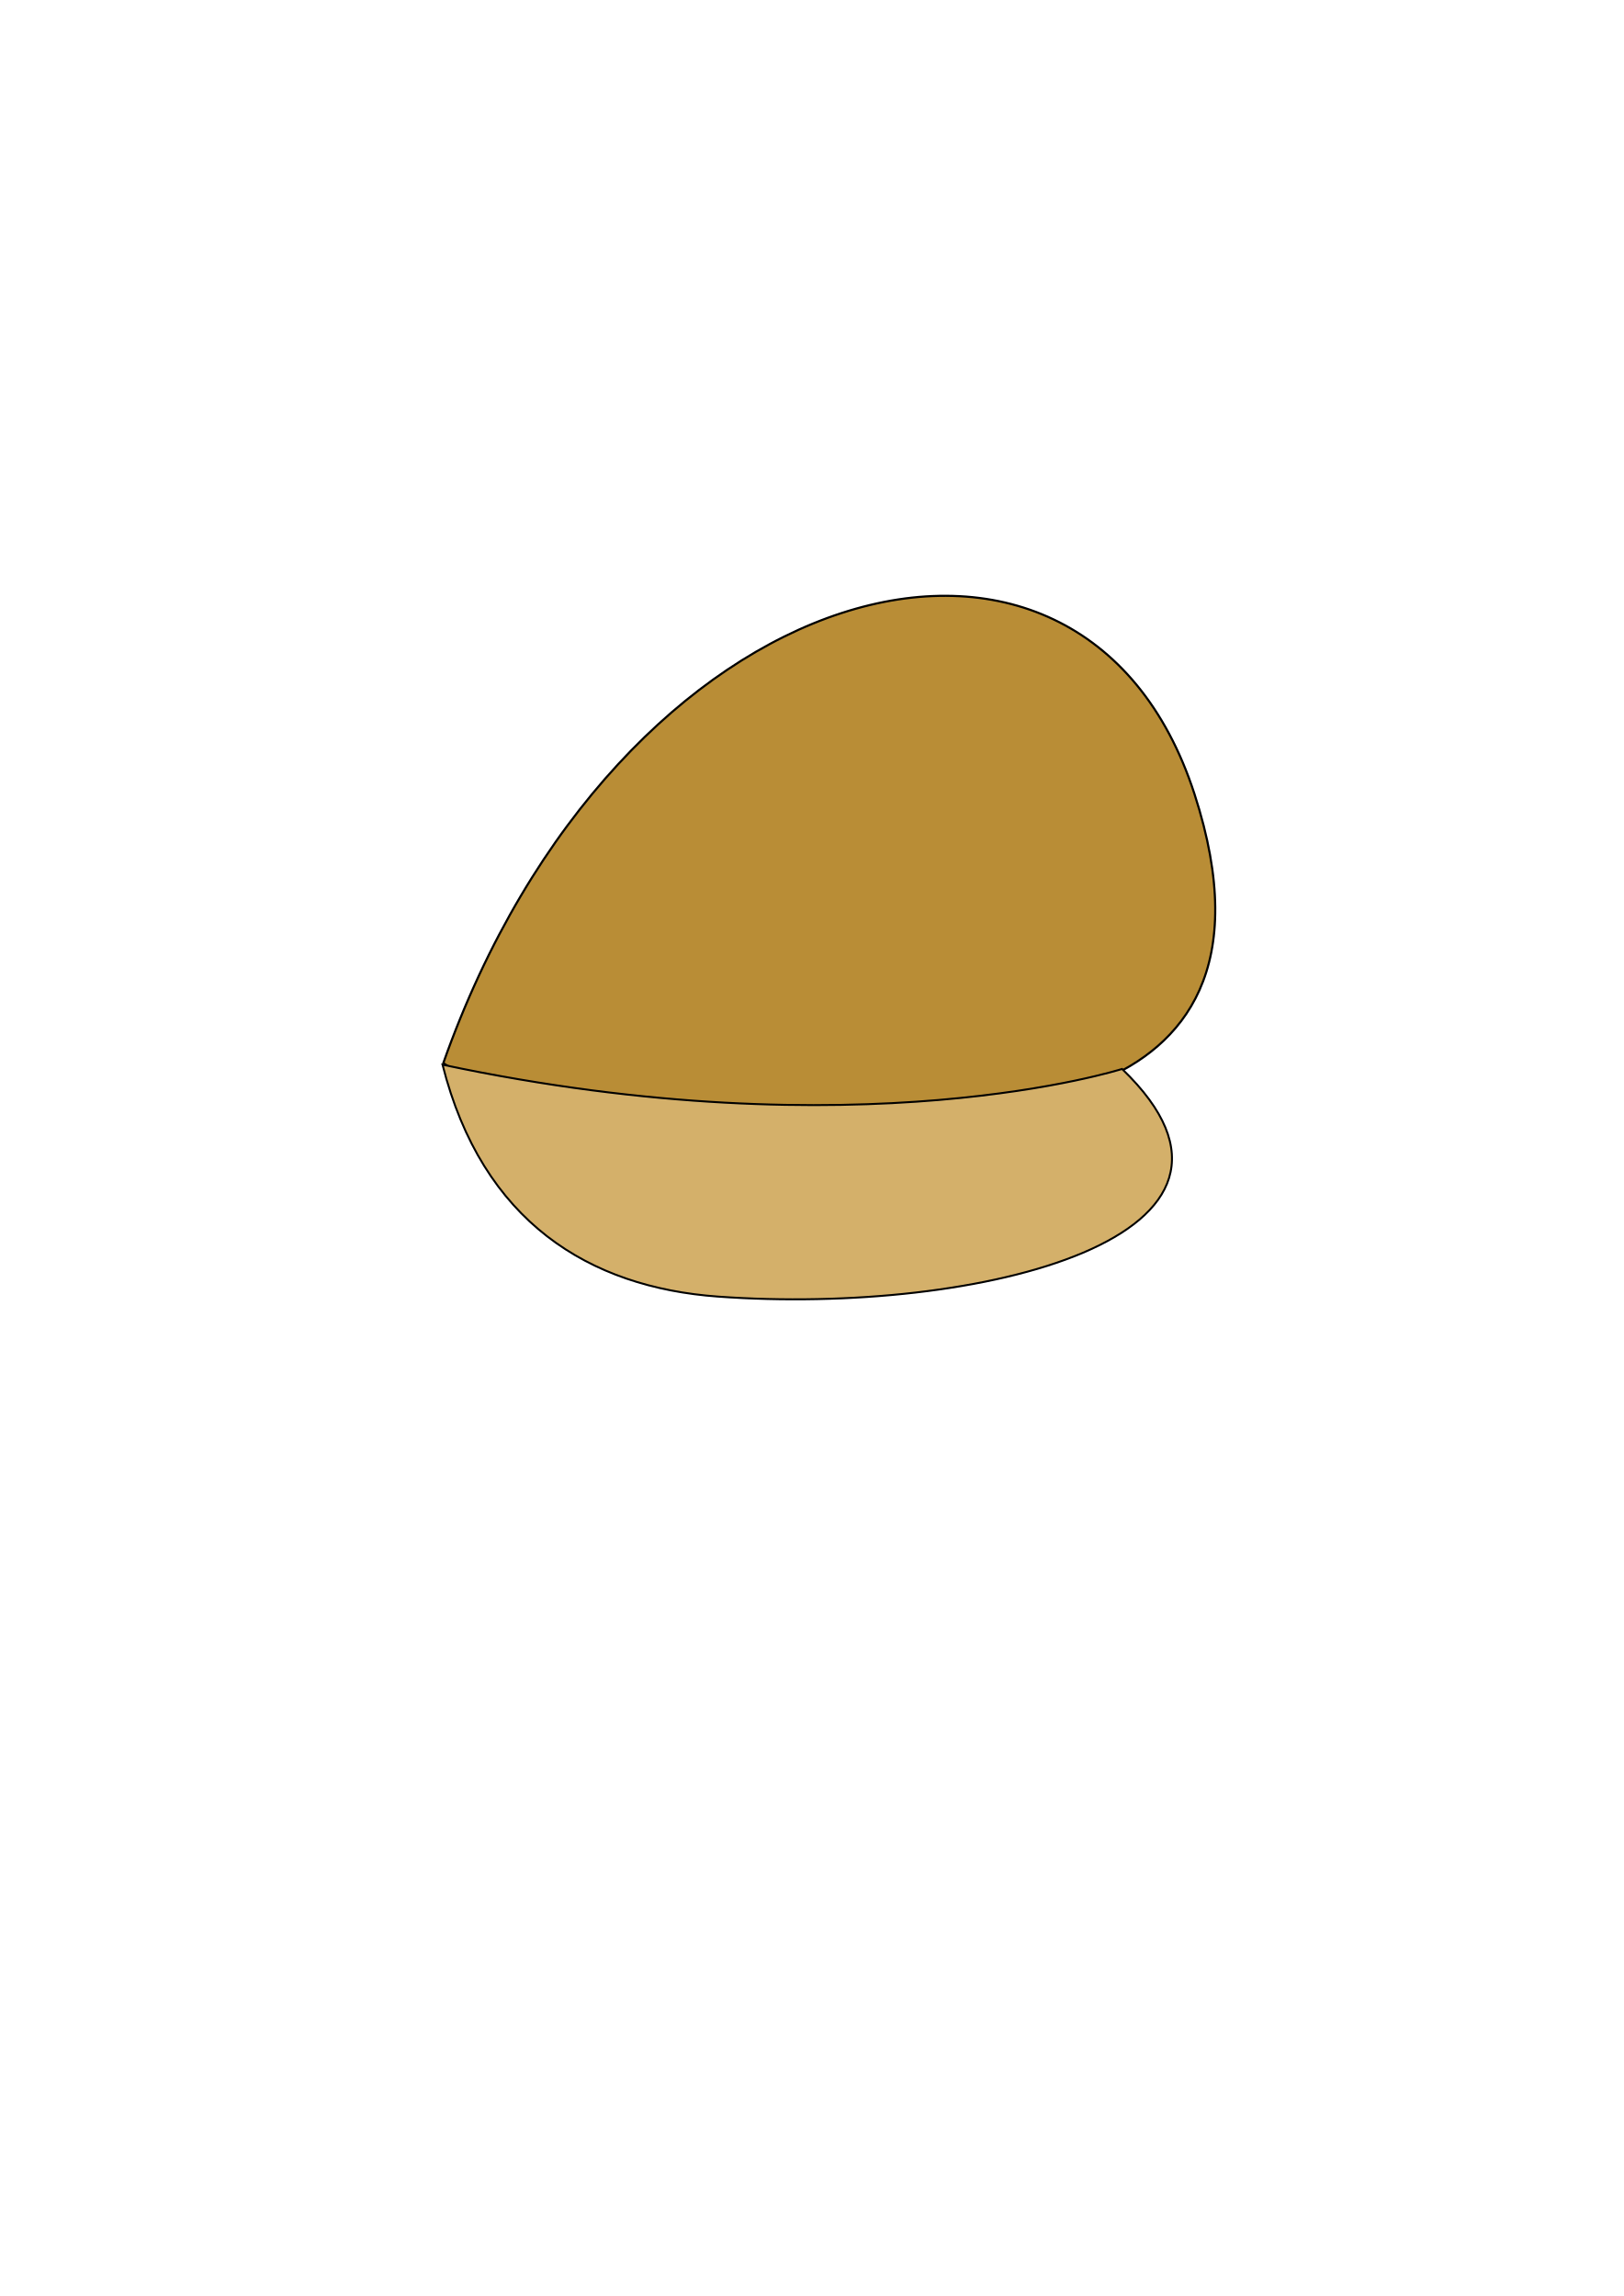
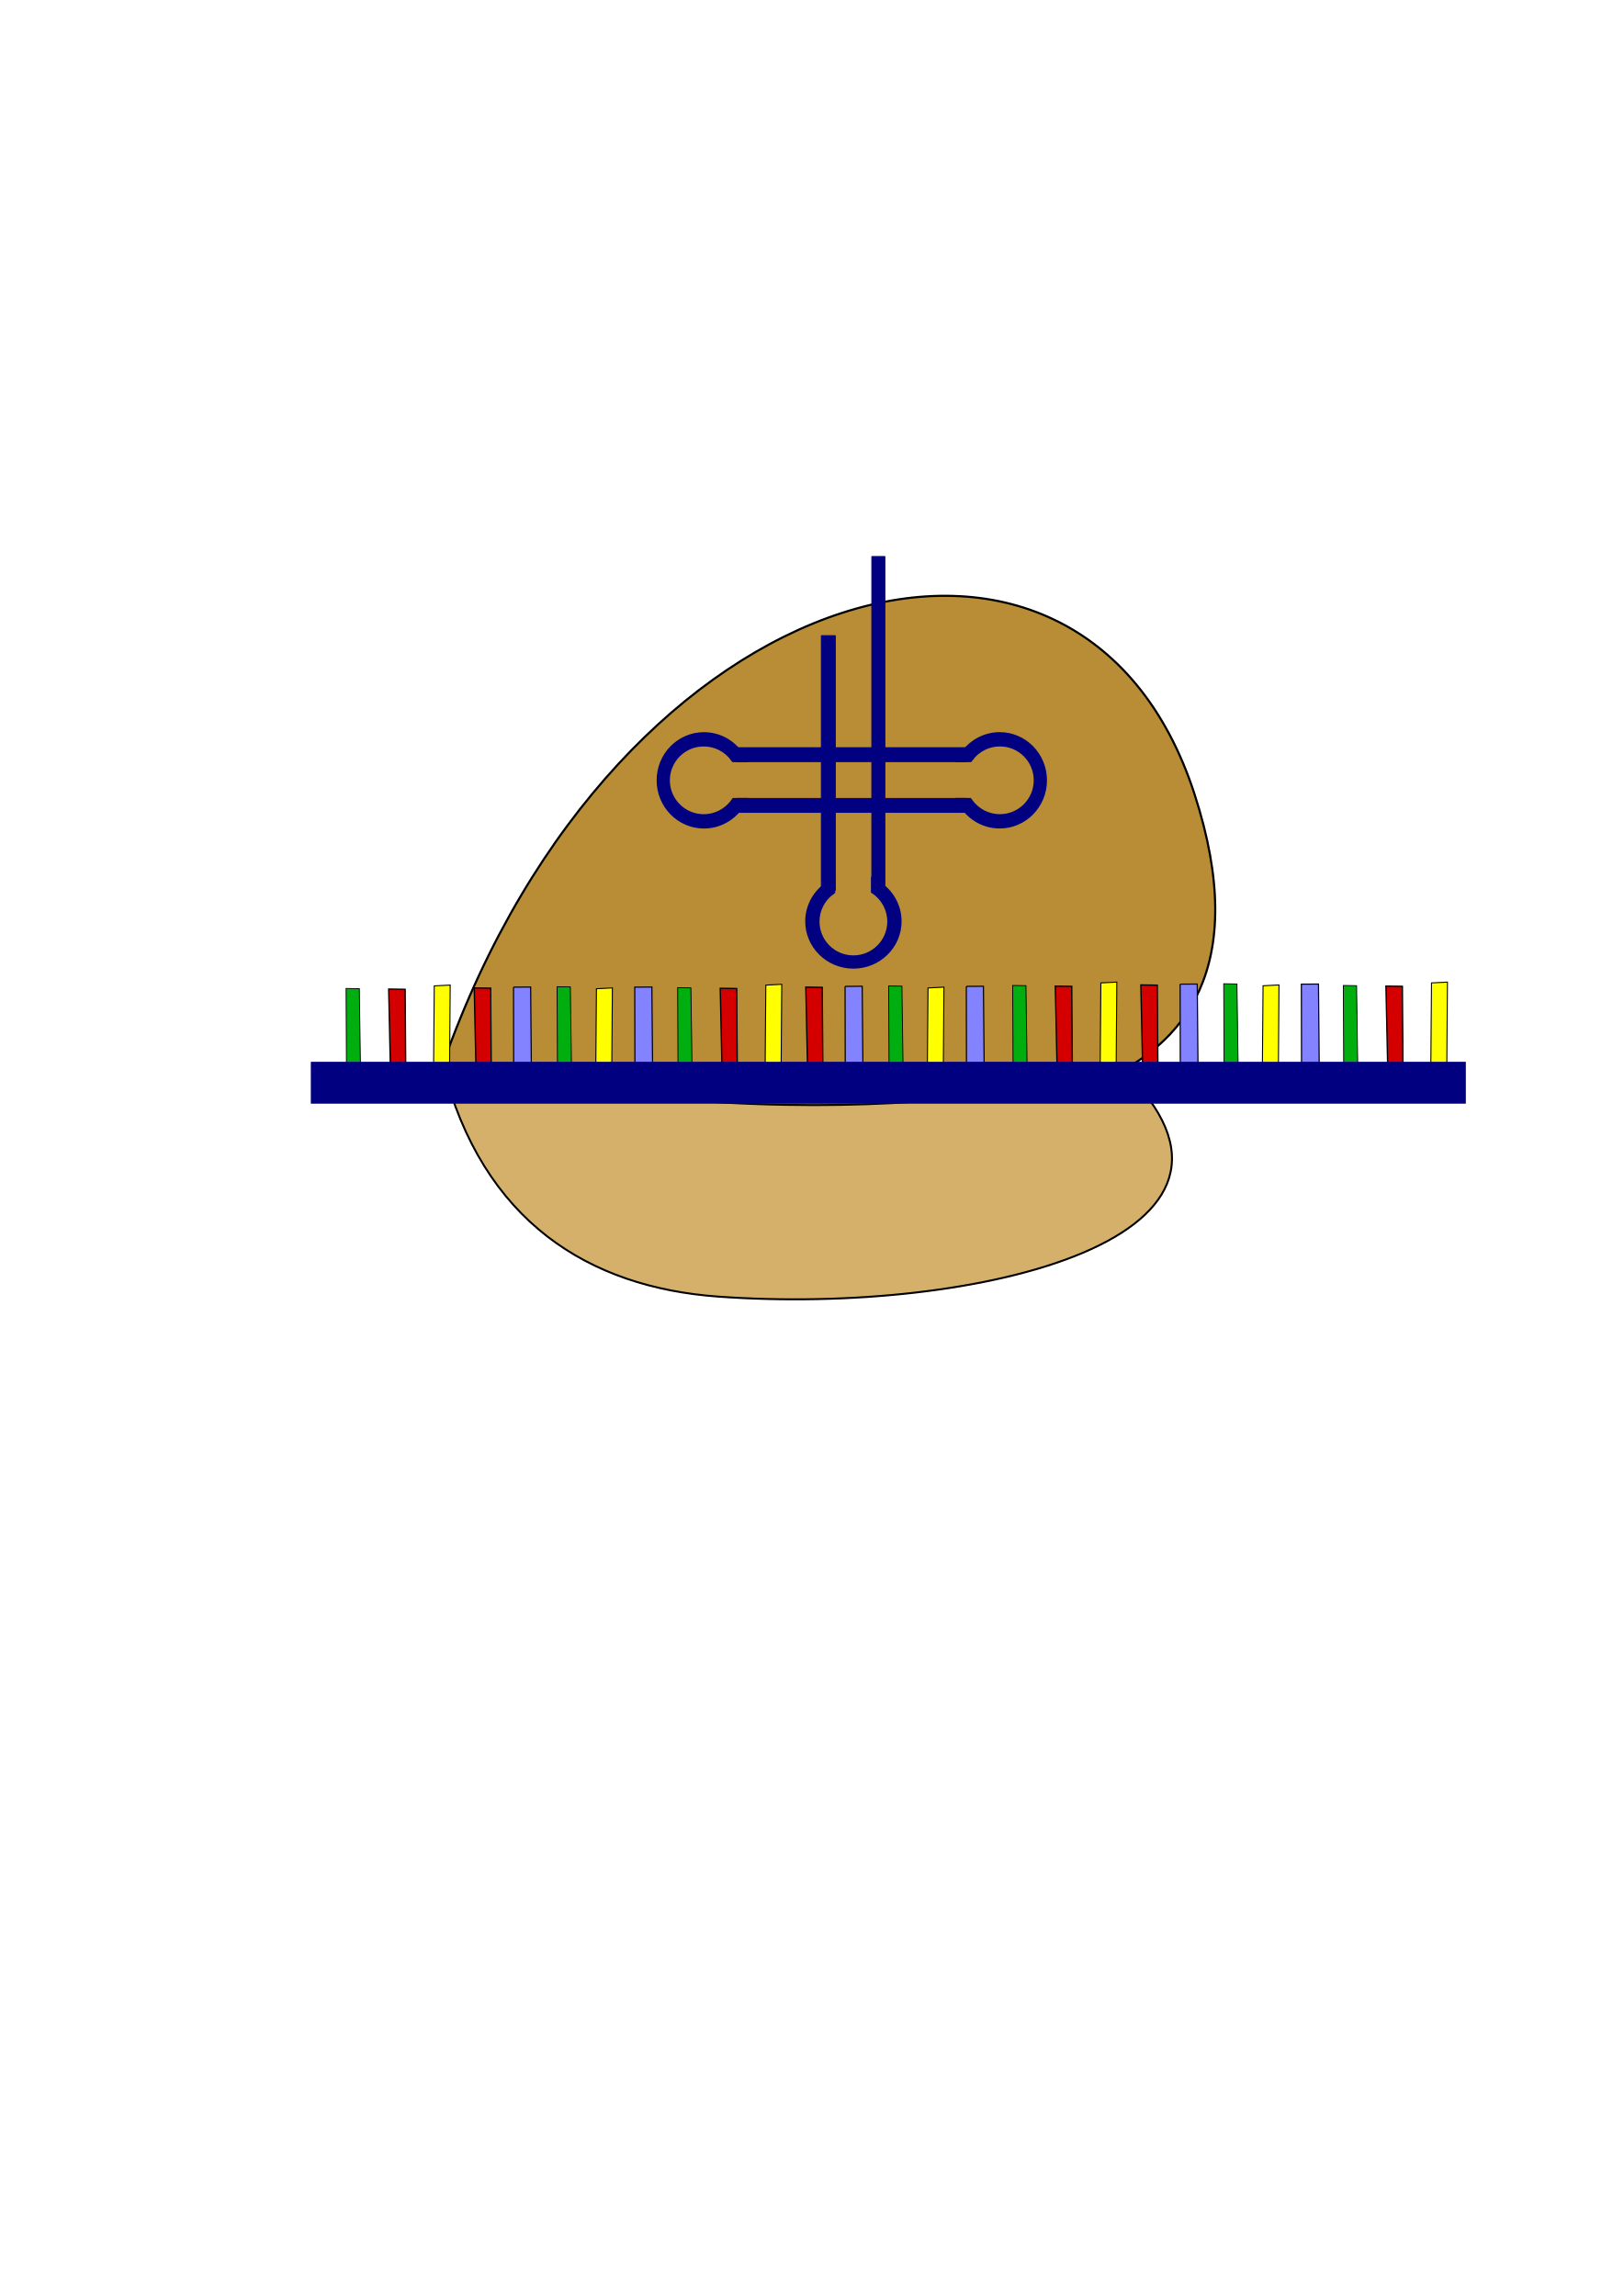
<svg xmlns="http://www.w3.org/2000/svg" width="210mm" height="297mm" viewBox="0 0 744.094 1052.362" id="svg4215" version="1.1">
-   <defs id="defs4217" />
+   <defs id="defs4217">
+     </defs>
  <g id="layer1">
    <path style="fill:#b98d36;fill-opacity:1;fill-rule:evenodd;stroke:#000000;stroke-width:0.978px;stroke-linecap:butt;stroke-linejoin:miter;stroke-opacity:1" d="M 203.165,487.217 C 282.731,261.828 495.397,203.833 547.368,363.848 599.339,523.863 422.116,507.005 422.116,507.005 c 0,0 59.675,0.347 -1.74,2.511 -183.672,6.472 -217.211,-22.299 -217.211,-22.299 z" id="path4765" />
    <path style="fill:#d4b06a;fill-opacity:1;fill-rule:evenodd;stroke:#000000;stroke-width:0.893px;stroke-linecap:butt;stroke-linejoin:miter;stroke-opacity:1" d="m 202.791,487.999 c 191.286,40.515 311.42,1.949 311.42,1.949 79.861,76.818 -65.736,113.001 -185.202,104.338 C 270.114,590.015 221.031,560.15 202.791,487.999 Z" id="path4767" />
+     <g id="g3877" transform="translate(30.30458,0)">
+       <path id="path4708" d="m 128.461,489.54 -0.158,-36.488 6.065,0.095 0.513,36 z" style="fill:#00ae0f;fill-opacity:1;fill-rule:evenodd;stroke:#000000;stroke-width:0.39px;stroke-linecap:butt;stroke-linejoin:miter;stroke-opacity:1" />
+       <path id="path4712" d="m 148.631,490.698 -0.814,-37.364 7.543,0.106 0.259,35.51 z" style="fill:#d40000;fill-rule:evenodd;stroke:#000000;stroke-width:0.601px;stroke-linecap:butt;stroke-linejoin:miter;stroke-opacity:1" />
+       <path id="path4415-79" d="m 168.706,451.884 7.297,-0.379 -0.347,46.858 -7.353,2.604 0.402,-49.083 z" style="fill:#ffff00;fill-rule:evenodd;stroke:#000000;stroke-width:0.465;stroke-linecap:butt;stroke-linejoin:miter;stroke-miterlimit:4;stroke-dasharray:none;stroke-opacity:1" />
+       <path id="path4403-9-2" d="m 205.024,452.456 c 0,13.989 0.029,27.978 0.088,41.967 l 8.113,-3.48 -0.353,-38.542 -7.849,0.055 0,5e-5 z" style="fill:#8383ff;fill-opacity:1;fill-rule:evenodd;stroke:#000000;stroke-width:0.533;stroke-linecap:butt;stroke-linejoin:miter;stroke-miterlimit:4;stroke-dasharray:none;stroke-opacity:1" />
+       <path id="path4712-3" d="m 187.834,490.168 -0.814,-37.364 7.543,0.106 0.259,35.51 z" style="fill:#d40000;fill-rule:evenodd;stroke:#000000;stroke-width:0.601px;stroke-linecap:butt;stroke-linejoin:miter;stroke-opacity:1" />
+       <path id="path4708-2" d="m 225.162,488.754 -0.158,-36.488 6.065,0.095 0.513,36 z" style="fill:#00ae0f;fill-opacity:1;fill-rule:evenodd;stroke:#000000;stroke-width:0.39px;stroke-linecap:butt;stroke-linejoin:miter;stroke-opacity:1" />
+       <path id="path4415-79-7" d="m 243.03,453.191 7.297,-0.379 -0.347,46.858 -7.353,2.604 0.402,-49.083 z" style="fill:#ffff00;fill-rule:evenodd;stroke:#000000;stroke-width:0.465;stroke-linecap:butt;stroke-linejoin:miter;stroke-miterlimit:4;stroke-dasharray:none;stroke-opacity:1" />
+       <path id="path4403-9-2-2" d="m 260.582,452.456 c 0,13.989 0.029,27.978 0.088,41.967 l 8.113,-3.48 -0.353,-38.542 -7.849,0.055 0,5e-5 z" style="fill:#8383ff;fill-opacity:1;fill-rule:evenodd;stroke:#000000;stroke-width:0.533;stroke-linecap:butt;stroke-linejoin:miter;stroke-miterlimit:4;stroke-dasharray:none;stroke-opacity:1" />
+       <path id="path4708-8" d="m 280.405,489.184 -0.158,-36.488 6.065,0.095 0.513,36 z" style="fill:#00ae0f;fill-opacity:1;fill-rule:evenodd;stroke:#000000;stroke-width:0.39px;stroke-linecap:butt;stroke-linejoin:miter;stroke-opacity:1" />
+       <path id="path4712-2" d="m 300.575,490.341 -0.814,-37.364 7.543,0.106 0.259,35.51 z" style="fill:#d40000;fill-rule:evenodd;stroke:#000000;stroke-width:0.601px;stroke-linecap:butt;stroke-linejoin:miter;stroke-opacity:1" />
+       <path id="path4415-79-4" d="m 320.65,451.527 7.297,-0.379 -0.347,46.858 -7.353,2.604 0.402,-49.083 z" style="fill:#ffff00;fill-rule:evenodd;stroke:#000000;stroke-width:0.465;stroke-linecap:butt;stroke-linejoin:miter;stroke-miterlimit:4;stroke-dasharray:none;stroke-opacity:1" />
+       <path id="path4403-9-2-1" d="m 356.967,452.1 c 0,13.989 0.029,27.978 0.088,41.967 l 8.113,-3.48 -0.353,-38.542 -7.849,0.055 0,5e-5 z" style="fill:#8383ff;fill-opacity:1;fill-rule:evenodd;stroke:#000000;stroke-width:0.533;stroke-linecap:butt;stroke-linejoin:miter;stroke-miterlimit:4;stroke-dasharray:none;stroke-opacity:1" />
+       <path id="path4712-3-2" d="m 339.778,489.811 -0.814,-37.364 7.543,0.106 0.259,35.51 z" style="fill:#d40000;fill-rule:evenodd;stroke:#000000;stroke-width:0.601px;stroke-linecap:butt;stroke-linejoin:miter;stroke-opacity:1" />
+       <path id="path4708-2-9" d="m 377.106,488.397 -0.158,-36.488 6.065,0.095 0.513,36 z" style="fill:#00ae0f;fill-opacity:1;fill-rule:evenodd;stroke:#000000;stroke-width:0.39px;stroke-linecap:butt;stroke-linejoin:miter;stroke-opacity:1" />
+       <path id="path4415-79-7-3" d="m 394.974,452.835 7.297,-0.379 -0.347,46.858 -7.353,2.604 0.402,-49.083 z" style="fill:#ffff00;fill-rule:evenodd;stroke:#000000;stroke-width:0.465;stroke-linecap:butt;stroke-linejoin:miter;stroke-miterlimit:4;stroke-dasharray:none;stroke-opacity:1" />
+       <path id="path4403-9-2-2-0" d="m 412.526,452.1 c 0,13.989 0.029,27.978 0.088,41.967 l 8.113,-3.48 -0.353,-38.542 -7.849,0.055 0,5e-5 z" style="fill:#8383ff;fill-opacity:1;fill-rule:evenodd;stroke:#000000;stroke-width:0.533;stroke-linecap:butt;stroke-linejoin:miter;stroke-miterlimit:4;stroke-dasharray:none;stroke-opacity:1" />
+       <path id="path4708-3" d="m 433.948,488.174 -0.158,-36.488 6.065,0.095 0.513,36 z" style="fill:#00ae0f;fill-opacity:1;fill-rule:evenodd;stroke:#000000;stroke-width:0.39px;stroke-linecap:butt;stroke-linejoin:miter;stroke-opacity:1" />
+       <path id="path4712-38" d="m 454.118,489.331 -0.814,-37.364 7.543,0.106 0.259,35.51 z" style="fill:#d40000;fill-rule:evenodd;stroke:#000000;stroke-width:0.601px;stroke-linecap:butt;stroke-linejoin:miter;stroke-opacity:1" />
+       <path id="path4415-79-45" d="m 474.193,450.517 7.297,-0.379 -0.347,46.858 -7.353,2.604 0.402,-49.083 z" style="fill:#ffff00;fill-rule:evenodd;stroke:#000000;stroke-width:0.465;stroke-linecap:butt;stroke-linejoin:miter;stroke-miterlimit:4;stroke-dasharray:none;stroke-opacity:1" />
+       <path id="path4403-9-2-9" d="m 510.51,451.089 c 0,13.989 0.029,27.978 0.088,41.967 l 8.113,-3.48 -0.353,-38.542 -7.849,0.055 0,5e-5 z" style="fill:#8383ff;fill-opacity:1;fill-rule:evenodd;stroke:#000000;stroke-width:0.533;stroke-linecap:butt;stroke-linejoin:miter;stroke-miterlimit:4;stroke-dasharray:none;stroke-opacity:1" />
+       <path id="path4712-3-7" d="m 493.321,488.801 -0.814,-37.364 7.543,0.106 0.259,35.51 z" style="fill:#d40000;fill-rule:evenodd;stroke:#000000;stroke-width:0.601px;stroke-linecap:butt;stroke-linejoin:miter;stroke-opacity:1" />
+       <path id="path4708-2-93" d="m 530.649,487.387 -0.158,-36.488 6.065,0.095 0.513,36 z" style="fill:#00ae0f;fill-opacity:1;fill-rule:evenodd;stroke:#000000;stroke-width:0.39px;stroke-linecap:butt;stroke-linejoin:miter;stroke-opacity:1" />
+       <path id="path4415-79-7-2" d="m 548.517,451.825 7.297,-0.379 -0.347,46.858 -7.353,2.604 0.402,-49.083 z" style="fill:#ffff00;fill-rule:evenodd;stroke:#000000;stroke-width:0.465;stroke-linecap:butt;stroke-linejoin:miter;stroke-miterlimit:4;stroke-dasharray:none;stroke-opacity:1" />
+       <path id="path4403-9-2-2-09" d="m 566.069,451.089 c 0,13.989 0.029,27.978 0.088,41.967 l 8.113,-3.48 -0.353,-38.542 -7.849,0.055 0,5e-5 z" style="fill:#8383ff;fill-opacity:1;fill-rule:evenodd;stroke:#000000;stroke-width:0.533;stroke-linecap:butt;stroke-linejoin:miter;stroke-miterlimit:4;stroke-dasharray:none;stroke-opacity:1" />
+       <path id="path4708-0" d="m 585.471,488.174 -0.158,-36.488 6.065,0.095 0.513,36 z" style="fill:#00ae0f;fill-opacity:1;fill-rule:evenodd;stroke:#000000;stroke-width:0.39px;stroke-linecap:butt;stroke-linejoin:miter;stroke-opacity:1" />
+       <path id="path4712-8" d="m 605.641,489.331 -0.814,-37.364 7.543,0.106 0.259,35.51 z" style="fill:#d40000;fill-rule:evenodd;stroke:#000000;stroke-width:0.601px;stroke-linecap:butt;stroke-linejoin:miter;stroke-opacity:1" />
+       <path id="path4415-79-9" d="m 625.716,450.517 7.297,-0.379 -0.347,46.858 -7.353,2.604 0.402,-49.083 z" style="fill:#ffff00;fill-rule:evenodd;stroke:#000000;stroke-width:0.465;stroke-linecap:butt;stroke-linejoin:miter;stroke-miterlimit:4;stroke-dasharray:none;stroke-opacity:1" />
+       <rect ry="0.079" rx="0.115" y="486.677" x="112.127" height="19.193" width="529.32" id="rect3513" style="opacity:1;fill:#000080;stroke:none;stroke-width:1;stroke-miterlimit:4;stroke-dasharray:none" />
+     </g>
+     <g id="layer1-3" transform="matrix(0.4710353,0,0,0.4710353,252.9275,113.1241)">
+       <g transform="matrix(0.8430367,0,0,0.8430367,38.13197,321.4441)" id="g4290">
+         <rect style="opacity:0;fill:#ff00ff;stroke:#000080;stroke-width:12.1;stroke-miterlimit:4;stroke-dasharray:none" id="rect4218" width="21.213" height="59.599" x="121.218" y="158.377" rx="0.116" ry="0.116" />
+         <rect style="fill:#000080;stroke:#000080;stroke-width:1.052" id="rect4182" width="16.11" height="293.902" x="265.696" y="67.49" rx="0.115" ry="0.129" />
+         <rect style="fill:#000080;stroke:#000080;stroke-width:1.087" id="rect4184" width="15.065" height="387.811" x="323.935" y="-23.825" rx="0.115" ry="0.138" />
+         <rect style="fill:#000080;stroke:#000080" id="rect4182-2" width="16.162" height="264.66" x="196.763" y="-432.345" rx="0.116" ry="0.116" transform="matrix(0,1,-1,0,0,0)" />
+         <rect style="fill:#000080;stroke:#000080" id="rect4182-2-4" width="16.162" height="264.66" x="255.352" y="-433.355" rx="0.116" ry="0.116" transform="matrix(0,1,-1,0,0,0)" />
+         <path style="fill:none;stroke:#000080;stroke-width:11.792;stroke-miterlimit:4;stroke-dasharray:none" d="m 130.234,184.816 a 48.728,49.713 0 0 0 -48.729,49.713 48.728,49.713 0 0 0 48.729,49.713 48.728,49.713 0 0 0 41.344,-23.457 l -5.1,0 A 45,45 0 0 1 130,279.506 a 45,45 0 0 1 -45,-45 45,45 0 0 1 45,-45 45,45 0 0 1 36.053,18.148 l 5.119,0 a 48.728,49.713 0 0 0 -40.938,-22.838 z" id="path4216" />
+         <path style="fill:none;stroke:#000080;stroke-width:11.792;stroke-miterlimit:4;stroke-dasharray:none" d="m 471.467,184.792 a 48.728,49.713 0 0 1 48.729,49.713 48.728,49.713 0 0 1 -48.729,49.713 48.728,49.713 0 0 1 -41.344,-23.457 l 5.1,0 a 45,45 0 0 0 36.479,18.721 45,45 0 0 0 45,-45 45,45 0 0 0 -45,-45 45,45 0 0 0 -36.053,18.148 l -5.119,0 a 48.728,49.713 0 0 1 40.938,-22.838 z" id="path4216-7" />
+         <path style="fill:none;stroke:#000080;stroke-width:11.792;stroke-miterlimit:4;stroke-dasharray:none" d="m 252.985,397.241 a 49.713,48.728 0 0 0 49.713,48.729 49.713,48.728 0 0 0 49.713,-48.729 49.713,48.728 0 0 0 -23.457,-41.344 l 0,5.1 a 45,45 0 0 1 18.721,36.479 45,45 0 0 1 -45,45 45,45 0 0 1 -45,-45 45,45 0 0 1 18.148,-36.053 l 0,-5.119 a 49.713,48.728 0 0 0 -22.838,40.938 z" id="path4216-9" />
+       </g>
+     </g>
  </g>
</svg>
